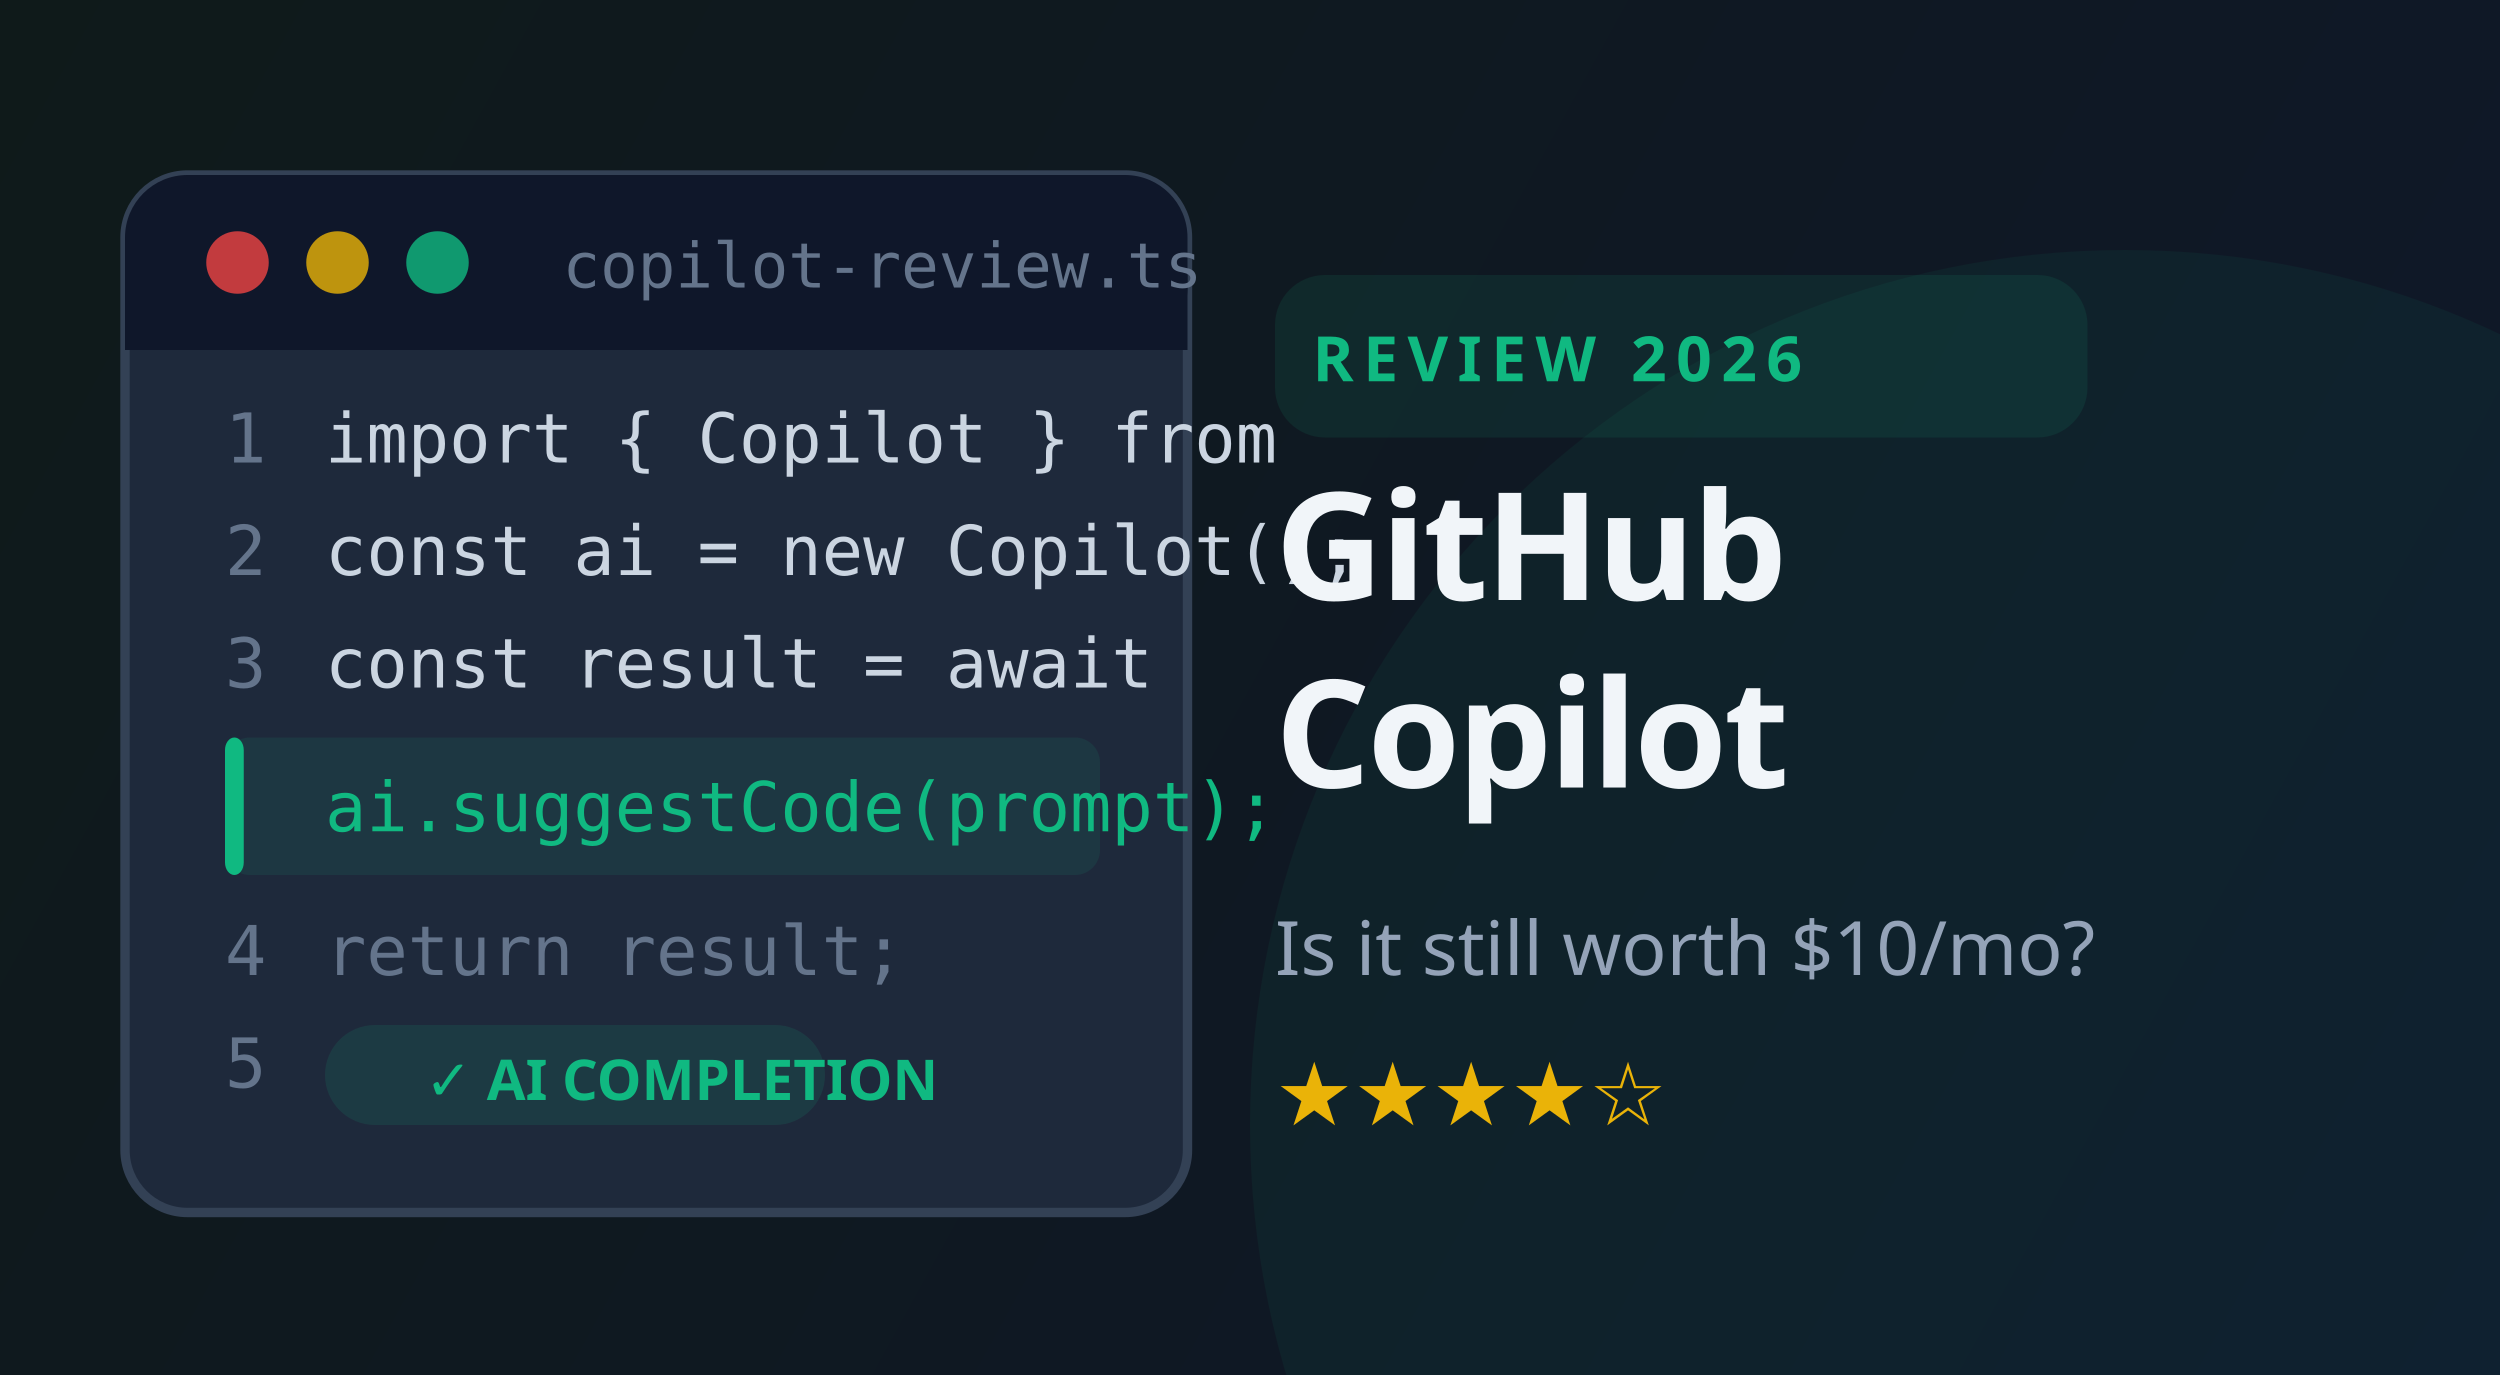
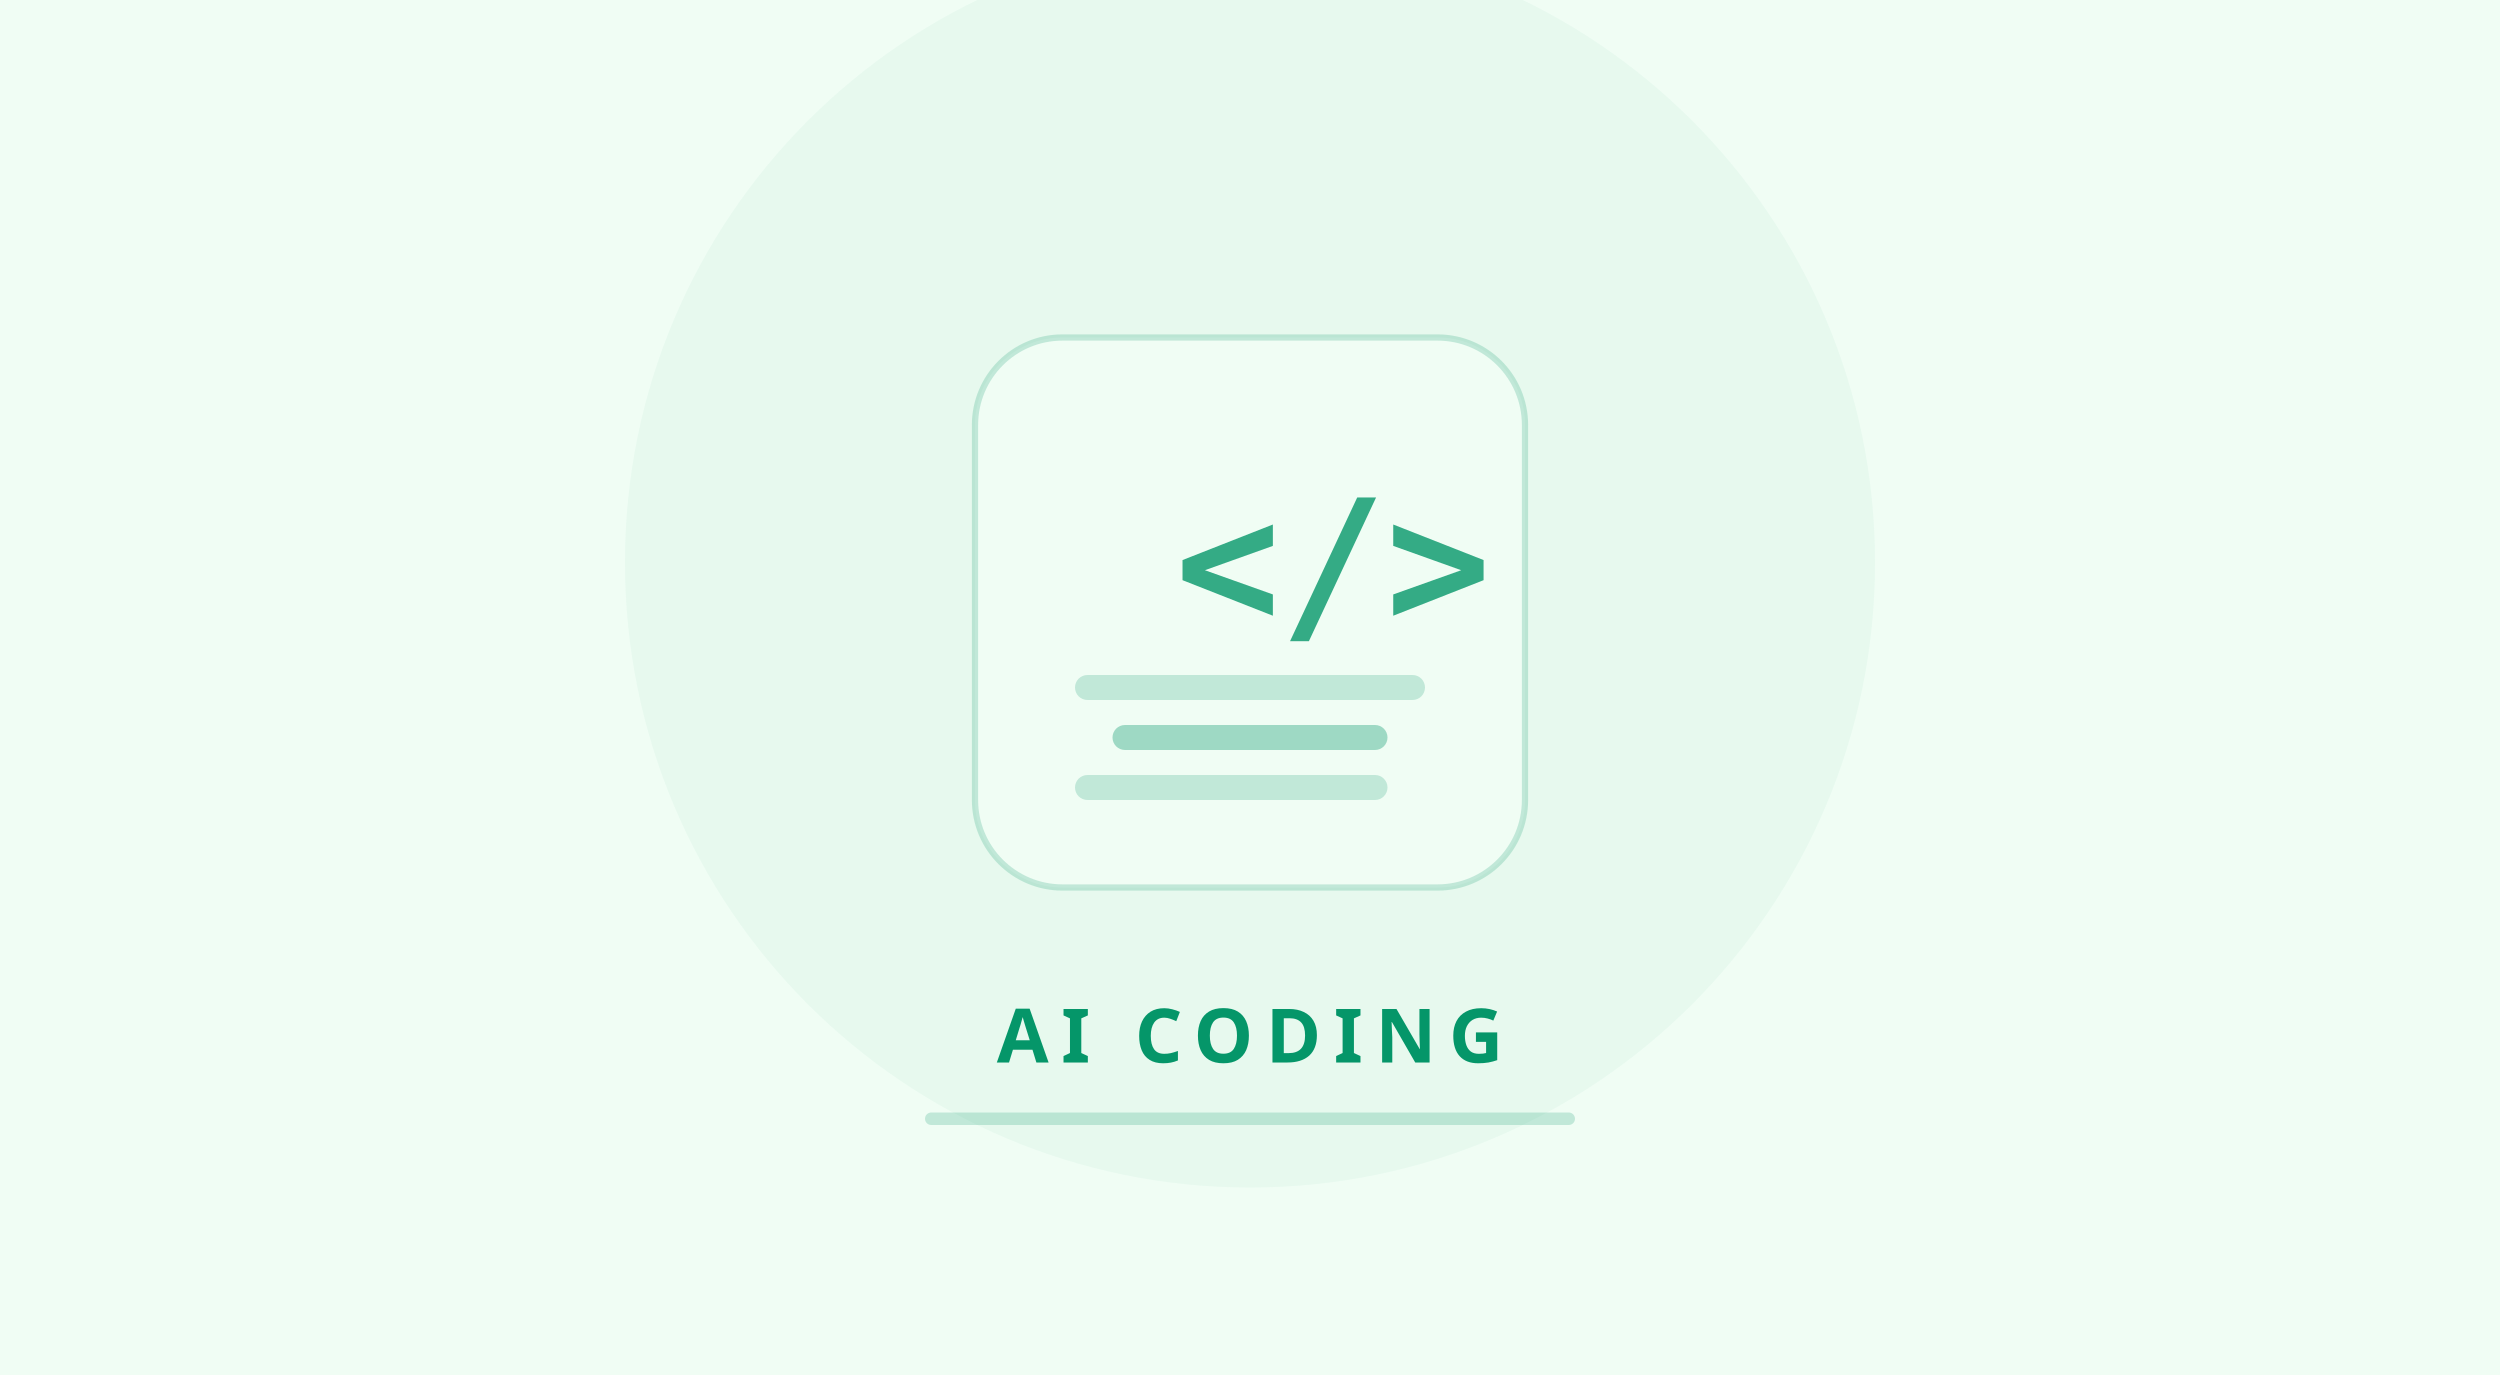
<svg xmlns="http://www.w3.org/2000/svg" viewBox="0 0 400 220" fill="none">
-   <defs>
-     <linearGradient id="cp1" x1="0" y1="0" x2="400" y2="220" gradientUnits="userSpaceOnUse">
-       <stop stop-color="#0f1a1a" />
-       <stop offset="1" stop-color="#0f172a" />
-     </linearGradient>
-   </defs>
-   <rect width="400" height="220" fill="url(#cp1)" />
-   <circle cx="340" cy="180" r="140" fill="#10b981" opacity="0.06" />
-   <rect x="20" y="28" width="170" height="166" rx="10" fill="#1e293b" stroke="#334155" stroke-width="1.5" />
-   <rect x="20" y="28" width="170" height="28" rx="10" fill="#0f172a" />
-   <rect x="20" y="44" width="170" height="12" rx="0" fill="#0f172a" />
-   <circle cx="38" cy="42" r="5" fill="#ef4444" opacity="0.8" />
-   <circle cx="54" cy="42" r="5" fill="#eab308" opacity="0.8" />
-   <circle cx="70" cy="42" r="5" fill="#10b981" opacity="0.8" />
-   <text x="90" y="46" fill="#64748b" font-size="10" font-family="monospace">copilot-review.ts</text>
-   <text x="36" y="74" fill="#64748b" font-size="11" font-family="monospace">1</text>
-   <text x="52" y="74" fill="#cbd5e1" font-size="11" font-family="monospace">import { Copilot } from</text>
-   <text x="36" y="92" fill="#64748b" font-size="11" font-family="monospace">2</text>
-   <text x="52" y="92" fill="#cbd5e1" font-size="11" font-family="monospace">const ai = new Copilot();</text>
-   <text x="36" y="110" fill="#64748b" font-size="11" font-family="monospace">3</text>
-   <text x="52" y="110" fill="#cbd5e1" font-size="11" font-family="monospace">const result = await</text>
-   <rect x="36" y="118" width="140" height="22" rx="4" fill="#10b981" opacity="0.1" />
-   <rect x="36" y="118" width="3" height="22" rx="2" fill="#10b981" />
-   <text x="52" y="133" fill="#10b981" font-size="11" font-family="monospace">ai.suggestCode(prompt);</text>
-   <text x="36" y="156" fill="#64748b" font-size="11" font-family="monospace">4</text>
-   <text x="52" y="156" fill="#64748b" font-size="11" font-family="monospace">return result;</text>
-   <text x="36" y="174" fill="#64748b" font-size="11" font-family="monospace">5</text>
-   <rect x="52" y="164" width="80" height="16" rx="8" fill="#10b981" opacity="0.12" />
-   <text x="68" y="176" fill="#10b981" font-size="9" font-weight="bold" font-family="system-ui">✓ AI COMPLETION</text>
-   <rect x="204" y="44" width="130" height="26" rx="8" fill="#10b981" opacity="0.1" />
-   <text x="210" y="61" fill="#10b981" font-size="10" font-weight="800" font-family="system-ui" letter-spacing="1.5">REVIEW 2026</text>
-   <text x="204" y="96" fill="#f1f5f9" font-size="24" font-weight="900" font-family="system-ui" letter-spacing="-0.5">GitHub</text>
-   <text x="204" y="126" fill="#f1f5f9" font-size="24" font-weight="900" font-family="system-ui" letter-spacing="-0.5">Copilot</text>
-   <text x="204" y="156" fill="#94a3b8" font-size="12" font-family="system-ui">Is it still worth $10/mo?</text>
-   <text x="204" y="180" fill="#eab308" font-size="14" font-family="system-ui">★★★★☆</text>
+   <rect width="400" height="220" fill="#f0fdf4" />
+   <circle cx="200" cy="90" r="100" fill="#059669" opacity="0.04" />
+   <rect x="156" y="54" width="88" height="88" rx="14" fill="#f0fdf4" stroke="#059669" stroke-width="1" stroke-opacity="0.2" />
+   <text x="188" y="100" font-family="monospace" font-size="28" fill="#059669" opacity="0.8" font-weight="bold">&lt;/&gt;</text>
+   <rect x="172" y="108" width="56" height="4" rx="2" fill="#059669" opacity="0.2" />
+   <rect x="178" y="116" width="44" height="4" rx="2" fill="#059669" opacity="0.35" />
+   <rect x="172" y="124" width="50" height="4" rx="2" fill="#059669" opacity="0.2" />
+   <text x="200" y="170" text-anchor="middle" fill="#059669" font-size="12" font-weight="700" font-family="system-ui" letter-spacing="2">AI CODING</text>
+   <rect x="148" y="178" width="104" height="2" rx="1" fill="#059669" opacity="0.2" />
</svg>
